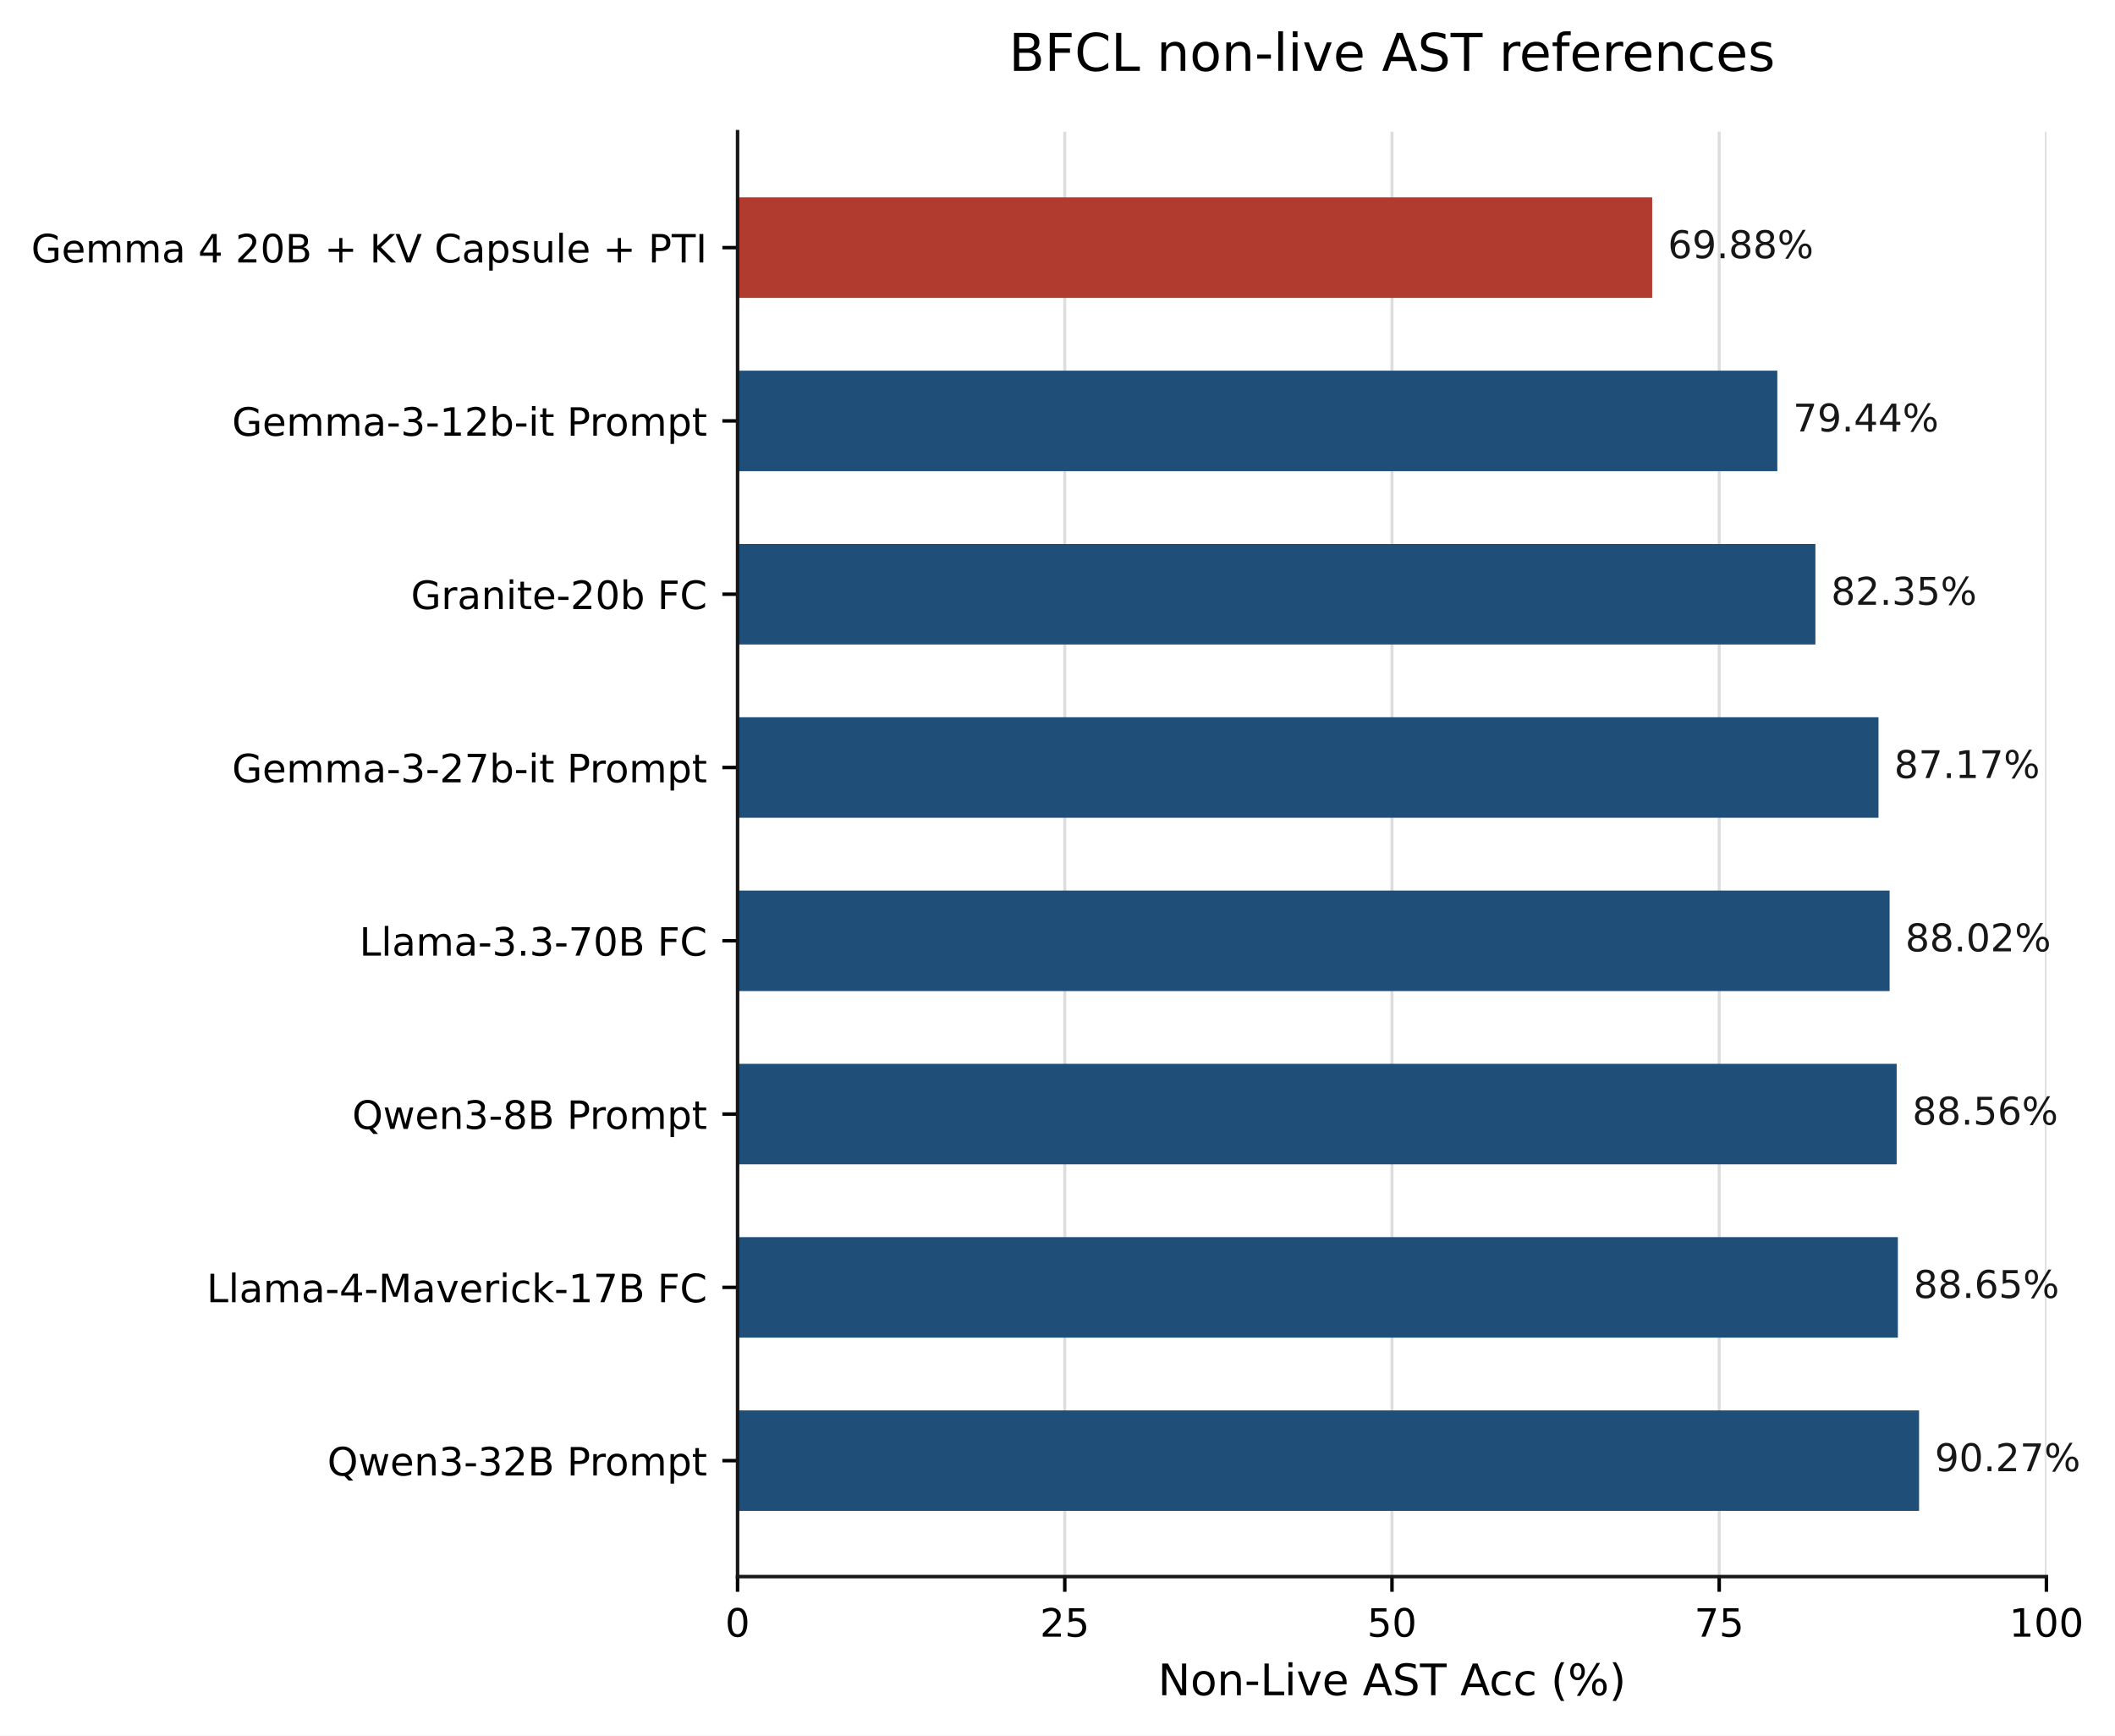
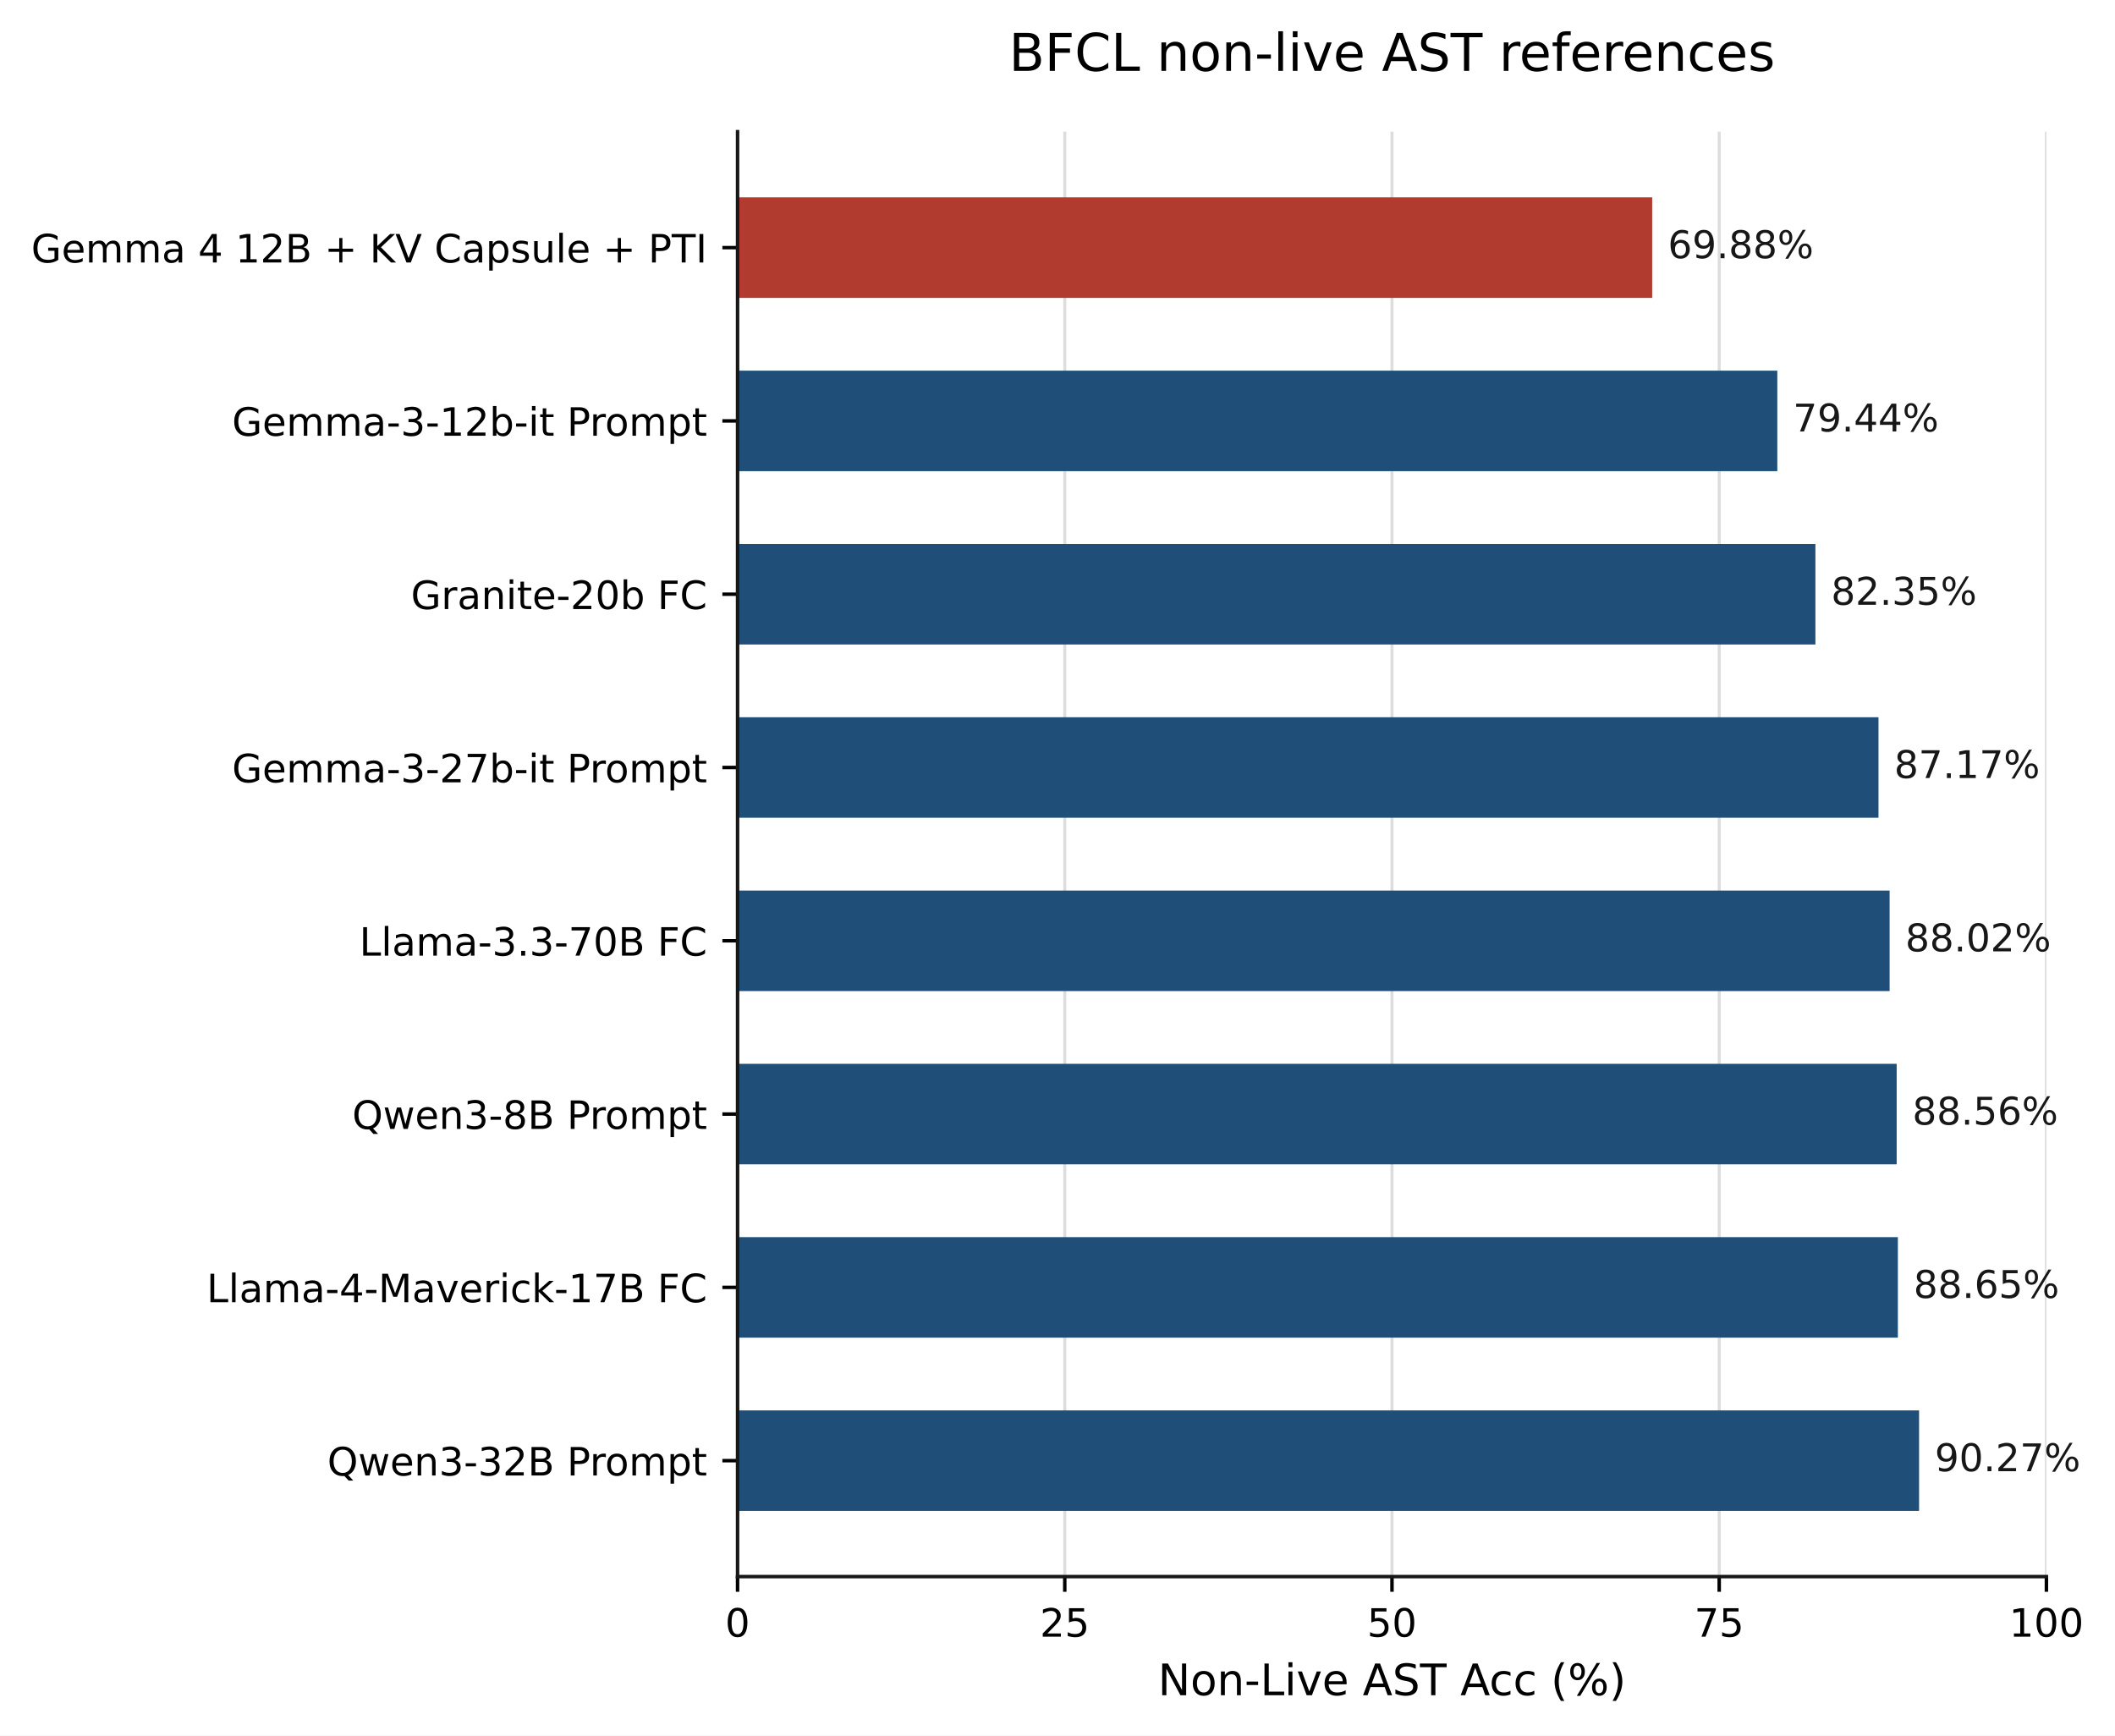
<svg xmlns="http://www.w3.org/2000/svg" xmlns:xlink="http://www.w3.org/1999/xlink" width="486.91pt" height="399.547pt" viewBox="0 0 486.91 399.547" version="1.1">
  <defs>
    <style type="text/css">*{stroke-linejoin: round; stroke-linecap: butt}</style>
  </defs>
  <g id="figure_1">
    <g id="patch_1">
      <path d="M -0 399.547  L 486.91 399.547  L 486.91 0  L -0 0  z " style="fill: #ffffff" />
    </g>
    <g id="axes_1">
      <g id="patch_2">
        <path d="M 169.8 362.958  L 471.12 362.958  L 471.12 30.318  L 169.8 30.318  z " style="fill: #ffffff" />
      </g>
      <g id="matplotlib.axis_1">
        <g id="xtick_1">
          <g id="line2d_1">
-             <path d="M 169.8 362.958  L 169.8 30.318  " clip-path="url(#p654899ed79)" style="fill: none; stroke: #dddddd; stroke-width: 0.7; stroke-linecap: square" />
+             <path d="M 169.8 362.958  L 169.8 30.318  " clip-path="url(#p18813cc58d)" style="fill: none; stroke: #dddddd; stroke-width: 0.7; stroke-linecap: square" />
          </g>
          <g id="line2d_2">
            <defs>
-               <path id="m8f90465aa2" d="M 0 0  L 0 3.5  " style="stroke: #000000; stroke-width: 0.8" />
+               <path id="m842d80a982" d="M 0 0  L 0 3.5  " style="stroke: #000000; stroke-width: 0.8" />
            </defs>
            <g>
-               <use xlink:href="#m8f90465aa2" x="169.8" y="362.958" style="stroke: #000000; stroke-width: 0.8" />
+               <use xlink:href="#m842d80a982" x="169.8" y="362.958" style="stroke: #000000; stroke-width: 0.8" />
            </g>
          </g>
          <g id="text_1">
            <text style="font-size: 9px; font-family: 'DejaVu Sans'; text-anchor: middle" x="169.8" y="376.797" transform="rotate(-0 169.8002 376.7967)">0</text>
          </g>
        </g>
        <g id="xtick_2">
          <g id="line2d_3">
-             <path d="M 245.13 362.958  L 245.13 30.318  " clip-path="url(#p654899ed79)" style="fill: none; stroke: #dddddd; stroke-width: 0.7; stroke-linecap: square" />
+             <path d="M 245.13 362.958  L 245.13 30.318  " clip-path="url(#p18813cc58d)" style="fill: none; stroke: #dddddd; stroke-width: 0.7; stroke-linecap: square" />
          </g>
          <g id="line2d_4">
            <g>
-               <use xlink:href="#m8f90465aa2" x="245.13" y="362.958" style="stroke: #000000; stroke-width: 0.8" />
+               <use xlink:href="#m842d80a982" x="245.13" y="362.958" style="stroke: #000000; stroke-width: 0.8" />
            </g>
          </g>
          <g id="text_2">
            <text style="font-size: 9px; font-family: 'DejaVu Sans'; text-anchor: middle" x="245.13" y="376.797" transform="rotate(-0 245.1302 376.7967)">25</text>
          </g>
        </g>
        <g id="xtick_3">
          <g id="line2d_5">
-             <path d="M 320.46 362.958  L 320.46 30.318  " clip-path="url(#p654899ed79)" style="fill: none; stroke: #dddddd; stroke-width: 0.7; stroke-linecap: square" />
+             <path d="M 320.46 362.958  L 320.46 30.318  " clip-path="url(#p18813cc58d)" style="fill: none; stroke: #dddddd; stroke-width: 0.7; stroke-linecap: square" />
          </g>
          <g id="line2d_6">
            <g>
-               <use xlink:href="#m8f90465aa2" x="320.46" y="362.958" style="stroke: #000000; stroke-width: 0.8" />
+               <use xlink:href="#m842d80a982" x="320.46" y="362.958" style="stroke: #000000; stroke-width: 0.8" />
            </g>
          </g>
          <g id="text_3">
            <text style="font-size: 9px; font-family: 'DejaVu Sans'; text-anchor: middle" x="320.46" y="376.797" transform="rotate(-0 320.4602 376.7967)">50</text>
          </g>
        </g>
        <g id="xtick_4">
          <g id="line2d_7">
-             <path d="M 395.79 362.958  L 395.79 30.318  " clip-path="url(#p654899ed79)" style="fill: none; stroke: #dddddd; stroke-width: 0.7; stroke-linecap: square" />
+             <path d="M 395.79 362.958  L 395.79 30.318  " clip-path="url(#p18813cc58d)" style="fill: none; stroke: #dddddd; stroke-width: 0.7; stroke-linecap: square" />
          </g>
          <g id="line2d_8">
            <g>
-               <use xlink:href="#m8f90465aa2" x="395.79" y="362.958" style="stroke: #000000; stroke-width: 0.8" />
+               <use xlink:href="#m842d80a982" x="395.79" y="362.958" style="stroke: #000000; stroke-width: 0.8" />
            </g>
          </g>
          <g id="text_4">
            <text style="font-size: 9px; font-family: 'DejaVu Sans'; text-anchor: middle" x="395.79" y="376.797" transform="rotate(-0 395.7902 376.7967)">75</text>
          </g>
        </g>
        <g id="xtick_5">
          <g id="line2d_9">
-             <path d="M 471.12 362.958  L 471.12 30.318  " clip-path="url(#p654899ed79)" style="fill: none; stroke: #dddddd; stroke-width: 0.7; stroke-linecap: square" />
+             <path d="M 471.12 362.958  L 471.12 30.318  " clip-path="url(#p18813cc58d)" style="fill: none; stroke: #dddddd; stroke-width: 0.7; stroke-linecap: square" />
          </g>
          <g id="line2d_10">
            <g>
-               <use xlink:href="#m8f90465aa2" x="471.12" y="362.958" style="stroke: #000000; stroke-width: 0.8" />
+               <use xlink:href="#m842d80a982" x="471.12" y="362.958" style="stroke: #000000; stroke-width: 0.8" />
            </g>
          </g>
          <g id="text_5">
            <text style="font-size: 9px; font-family: 'DejaVu Sans'; text-anchor: middle" x="471.12" y="376.797" transform="rotate(-0 471.1202 376.7967)">100</text>
          </g>
        </g>
        <g id="text_6">
          <text style="font-size: 10px; font-family: 'DejaVu Sans'; text-anchor: middle" x="320.46" y="390.267" transform="rotate(-0 320.4602 390.2669)">Non-Live AST Acc (%)</text>
        </g>
      </g>
      <g id="matplotlib.axis_2">
        <g id="ytick_1">
          <g id="line2d_11">
            <defs>
-               <path id="medf39d2a40" d="M 0 0  L -3.5 0  " style="stroke: #000000; stroke-width: 0.8" />
+               <path id="mf7d6017e19" d="M 0 0  L -3.5 0  " style="stroke: #000000; stroke-width: 0.8" />
            </defs>
            <g>
-               <use xlink:href="#medf39d2a40" x="169.8" y="57.008" style="stroke: #000000; stroke-width: 0.8" />
+               <use xlink:href="#mf7d6017e19" x="169.8" y="57.008" style="stroke: #000000; stroke-width: 0.8" />
            </g>
          </g>
          <g id="text_7">
-             <text style="font-size: 9px; font-family: 'DejaVu Sans'; text-anchor: end" x="162.8" y="60.427" transform="rotate(-0 162.8002 60.42681)">Gemma 4 20B + KV Capsule + PTI</text>
+             <text style="font-size: 9px; font-family: 'DejaVu Sans'; text-anchor: end" x="162.8" y="60.427" transform="rotate(-0 162.8002 60.42681)">Gemma 4 12B + KV Capsule + PTI</text>
          </g>
        </g>
        <g id="ytick_2">
          <g id="line2d_12">
            <g>
-               <use xlink:href="#medf39d2a40" x="169.8" y="96.902" style="stroke: #000000; stroke-width: 0.8" />
+               <use xlink:href="#mf7d6017e19" x="169.8" y="96.902" style="stroke: #000000; stroke-width: 0.8" />
            </g>
          </g>
          <g id="text_8">
            <text style="font-size: 9px; font-family: 'DejaVu Sans'; text-anchor: end" x="162.8" y="100.321" transform="rotate(-0 162.8002 100.3213)">Gemma-3-12b-it Prompt</text>
          </g>
        </g>
        <g id="ytick_3">
          <g id="line2d_13">
            <g>
-               <use xlink:href="#medf39d2a40" x="169.8" y="136.796" style="stroke: #000000; stroke-width: 0.8" />
+               <use xlink:href="#mf7d6017e19" x="169.8" y="136.796" style="stroke: #000000; stroke-width: 0.8" />
            </g>
          </g>
          <g id="text_9">
            <text style="font-size: 9px; font-family: 'DejaVu Sans'; text-anchor: end" x="162.8" y="140.216" transform="rotate(-0 162.8002 140.2157)">Granite-20b FC</text>
          </g>
        </g>
        <g id="ytick_4">
          <g id="line2d_14">
            <g>
-               <use xlink:href="#medf39d2a40" x="169.8" y="176.691" style="stroke: #000000; stroke-width: 0.8" />
+               <use xlink:href="#mf7d6017e19" x="169.8" y="176.691" style="stroke: #000000; stroke-width: 0.8" />
            </g>
          </g>
          <g id="text_10">
            <text style="font-size: 9px; font-family: 'DejaVu Sans'; text-anchor: end" x="162.8" y="180.11" transform="rotate(-0 162.8002 180.1102)">Gemma-3-27b-it Prompt</text>
          </g>
        </g>
        <g id="ytick_5">
          <g id="line2d_15">
            <g>
-               <use xlink:href="#medf39d2a40" x="169.8" y="216.585" style="stroke: #000000; stroke-width: 0.8" />
+               <use xlink:href="#mf7d6017e19" x="169.8" y="216.585" style="stroke: #000000; stroke-width: 0.8" />
            </g>
          </g>
          <g id="text_11">
            <text style="font-size: 9px; font-family: 'DejaVu Sans'; text-anchor: end" x="162.8" y="220.005" transform="rotate(-0 162.8002 220.0047)">Llama-3.3-70B FC</text>
          </g>
        </g>
        <g id="ytick_6">
          <g id="line2d_16">
            <g>
-               <use xlink:href="#medf39d2a40" x="169.8" y="256.48" style="stroke: #000000; stroke-width: 0.8" />
+               <use xlink:href="#mf7d6017e19" x="169.8" y="256.48" style="stroke: #000000; stroke-width: 0.8" />
            </g>
          </g>
          <g id="text_12">
            <text style="font-size: 9px; font-family: 'DejaVu Sans'; text-anchor: end" x="162.8" y="259.899" transform="rotate(-0 162.8002 259.8991)">Qwen3-8B Prompt</text>
          </g>
        </g>
        <g id="ytick_7">
          <g id="line2d_17">
            <g>
-               <use xlink:href="#medf39d2a40" x="169.8" y="296.374" style="stroke: #000000; stroke-width: 0.8" />
+               <use xlink:href="#mf7d6017e19" x="169.8" y="296.374" style="stroke: #000000; stroke-width: 0.8" />
            </g>
          </g>
          <g id="text_13">
            <text style="font-size: 9px; font-family: 'DejaVu Sans'; text-anchor: end" x="162.8" y="299.794" transform="rotate(-0 162.8002 299.7936)">Llama-4-Maverick-17B FC</text>
          </g>
        </g>
        <g id="ytick_8">
          <g id="line2d_18">
            <g>
-               <use xlink:href="#medf39d2a40" x="169.8" y="336.269" style="stroke: #000000; stroke-width: 0.8" />
+               <use xlink:href="#mf7d6017e19" x="169.8" y="336.269" style="stroke: #000000; stroke-width: 0.8" />
            </g>
          </g>
          <g id="text_14">
            <text style="font-size: 9px; font-family: 'DejaVu Sans'; text-anchor: end" x="162.8" y="339.688" transform="rotate(-0 162.8002 339.688)">Qwen3-32B Prompt</text>
          </g>
        </g>
      </g>
      <g id="patch_3">
-         <path d="M 169.8 45.438  L 380.363 45.438  L 380.363 68.577  L 169.8 68.577  z " clip-path="url(#p654899ed79)" style="fill: #b23b30" />
+         <path d="M 169.8 45.438  L 380.363 45.438  L 380.363 68.577  L 169.8 68.577  z " clip-path="url(#p18813cc58d)" style="fill: #b23b30" />
      </g>
      <g id="patch_4">
-         <path d="M 169.8 85.333  L 409.169 85.333  L 409.169 108.471  L 169.8 108.471  z " clip-path="url(#p654899ed79)" style="fill: #1f4e79" />
+         <path d="M 169.8 85.333  L 409.169 85.333  L 409.169 108.471  L 169.8 108.471  z " clip-path="url(#p18813cc58d)" style="fill: #1f4e79" />
      </g>
      <g id="patch_5">
-         <path d="M 169.8 125.227  L 417.937 125.227  L 417.937 148.366  L 169.8 148.366  z " clip-path="url(#p654899ed79)" style="fill: #1f4e79" />
+         <path d="M 169.8 125.227  L 417.937 125.227  L 417.937 148.366  L 169.8 148.366  z " clip-path="url(#p18813cc58d)" style="fill: #1f4e79" />
      </g>
      <g id="patch_6">
-         <path d="M 169.8 165.122  L 432.461 165.122  L 432.461 188.26  L 169.8 188.26  z " clip-path="url(#p654899ed79)" style="fill: #1f4e79" />
+         <path d="M 169.8 165.122  L 432.461 165.122  L 432.461 188.26  L 169.8 188.26  z " clip-path="url(#p18813cc58d)" style="fill: #1f4e79" />
      </g>
      <g id="patch_7">
-         <path d="M 169.8 205.016  L 435.022 205.016  L 435.022 228.155  L 169.8 228.155  z " clip-path="url(#p654899ed79)" style="fill: #1f4e79" />
+         <path d="M 169.8 205.016  L 435.022 205.016  L 435.022 228.155  L 169.8 228.155  z " clip-path="url(#p18813cc58d)" style="fill: #1f4e79" />
      </g>
      <g id="patch_8">
-         <path d="M 169.8 244.91  L 436.649 244.91  L 436.649 268.049  L 169.8 268.049  z " clip-path="url(#p654899ed79)" style="fill: #1f4e79" />
+         <path d="M 169.8 244.91  L 436.649 244.91  L 436.649 268.049  L 169.8 268.049  z " clip-path="url(#p18813cc58d)" style="fill: #1f4e79" />
      </g>
      <g id="patch_9">
-         <path d="M 169.8 284.805  L 436.92 284.805  L 436.92 307.944  L 169.8 307.944  z " clip-path="url(#p654899ed79)" style="fill: #1f4e79" />
+         <path d="M 169.8 284.805  L 436.92 284.805  L 436.92 307.944  L 169.8 307.944  z " clip-path="url(#p18813cc58d)" style="fill: #1f4e79" />
      </g>
      <g id="patch_10">
-         <path d="M 169.8 324.699  L 441.802 324.699  L 441.802 347.838  L 169.8 347.838  z " clip-path="url(#p654899ed79)" style="fill: #1f4e79" />
+         <path d="M 169.8 324.699  L 441.802 324.699  L 441.802 347.838  L 169.8 347.838  z " clip-path="url(#p18813cc58d)" style="fill: #1f4e79" />
      </g>
      <g id="patch_11">
        <path d="M 169.8 362.958  L 169.8 30.318  " style="fill: none; stroke: #171717; stroke-width: 0.8; stroke-linejoin: miter; stroke-linecap: square" />
      </g>
      <g id="patch_12">
        <path d="M 169.8 362.958  L 471.12 362.958  " style="fill: none; stroke: #171717; stroke-width: 0.8; stroke-linejoin: miter; stroke-linecap: square" />
      </g>
      <g id="text_15">
        <text style="font-size: 8.8px; font-family: 'DejaVu Sans'; text-anchor: start; fill: #171717" x="383.978" y="59.436" transform="rotate(-0 383.9784 59.43577)">69.88%</text>
      </g>
      <g id="text_16">
        <text style="font-size: 8.8px; font-family: 'DejaVu Sans'; text-anchor: start; fill: #171717" x="412.785" y="99.33" transform="rotate(-0 412.7846 99.33023)">79.44%</text>
      </g>
      <g id="text_17">
        <text style="font-size: 8.8px; font-family: 'DejaVu Sans'; text-anchor: start; fill: #171717" x="421.553" y="139.225" transform="rotate(-0 421.553 139.2247)">82.35%</text>
      </g>
      <g id="text_18">
        <text style="font-size: 8.8px; font-family: 'DejaVu Sans'; text-anchor: start; fill: #171717" x="436.077" y="179.119" transform="rotate(-0 436.0766 179.1191)">87.17%</text>
      </g>
      <g id="text_19">
        <text style="font-size: 8.8px; font-family: 'DejaVu Sans'; text-anchor: start; fill: #171717" x="438.638" y="219.014" transform="rotate(-0 438.6379 219.0136)">88.02%</text>
      </g>
      <g id="text_20">
        <text style="font-size: 8.8px; font-family: 'DejaVu Sans'; text-anchor: start; fill: #171717" x="440.265" y="258.908" transform="rotate(-0 440.265 258.9081)">88.56%</text>
      </g>
      <g id="text_21">
        <text style="font-size: 8.8px; font-family: 'DejaVu Sans'; text-anchor: start; fill: #171717" x="440.536" y="298.803" transform="rotate(-0 440.5362 298.8025)">88.65%</text>
      </g>
      <g id="text_22">
        <text style="font-size: 8.8px; font-family: 'DejaVu Sans'; text-anchor: start; fill: #171717" x="445.418" y="338.697" transform="rotate(-0 445.4176 338.697)">90.27%</text>
      </g>
      <g id="text_23">
        <text style="font-size: 12px; font-family: 'DejaVu Sans'; text-anchor: middle" x="320.46" y="16.318" transform="rotate(-0 320.4602 16.31812)">BFCL non-live AST references</text>
      </g>
    </g>
  </g>
  <defs>
-     <clipPath id="p654899ed79">
+     <clipPath id="p18813cc58d">
      <rect x="169.8" y="30.318" width="301.32" height="332.64" />
    </clipPath>
  </defs>
</svg>
